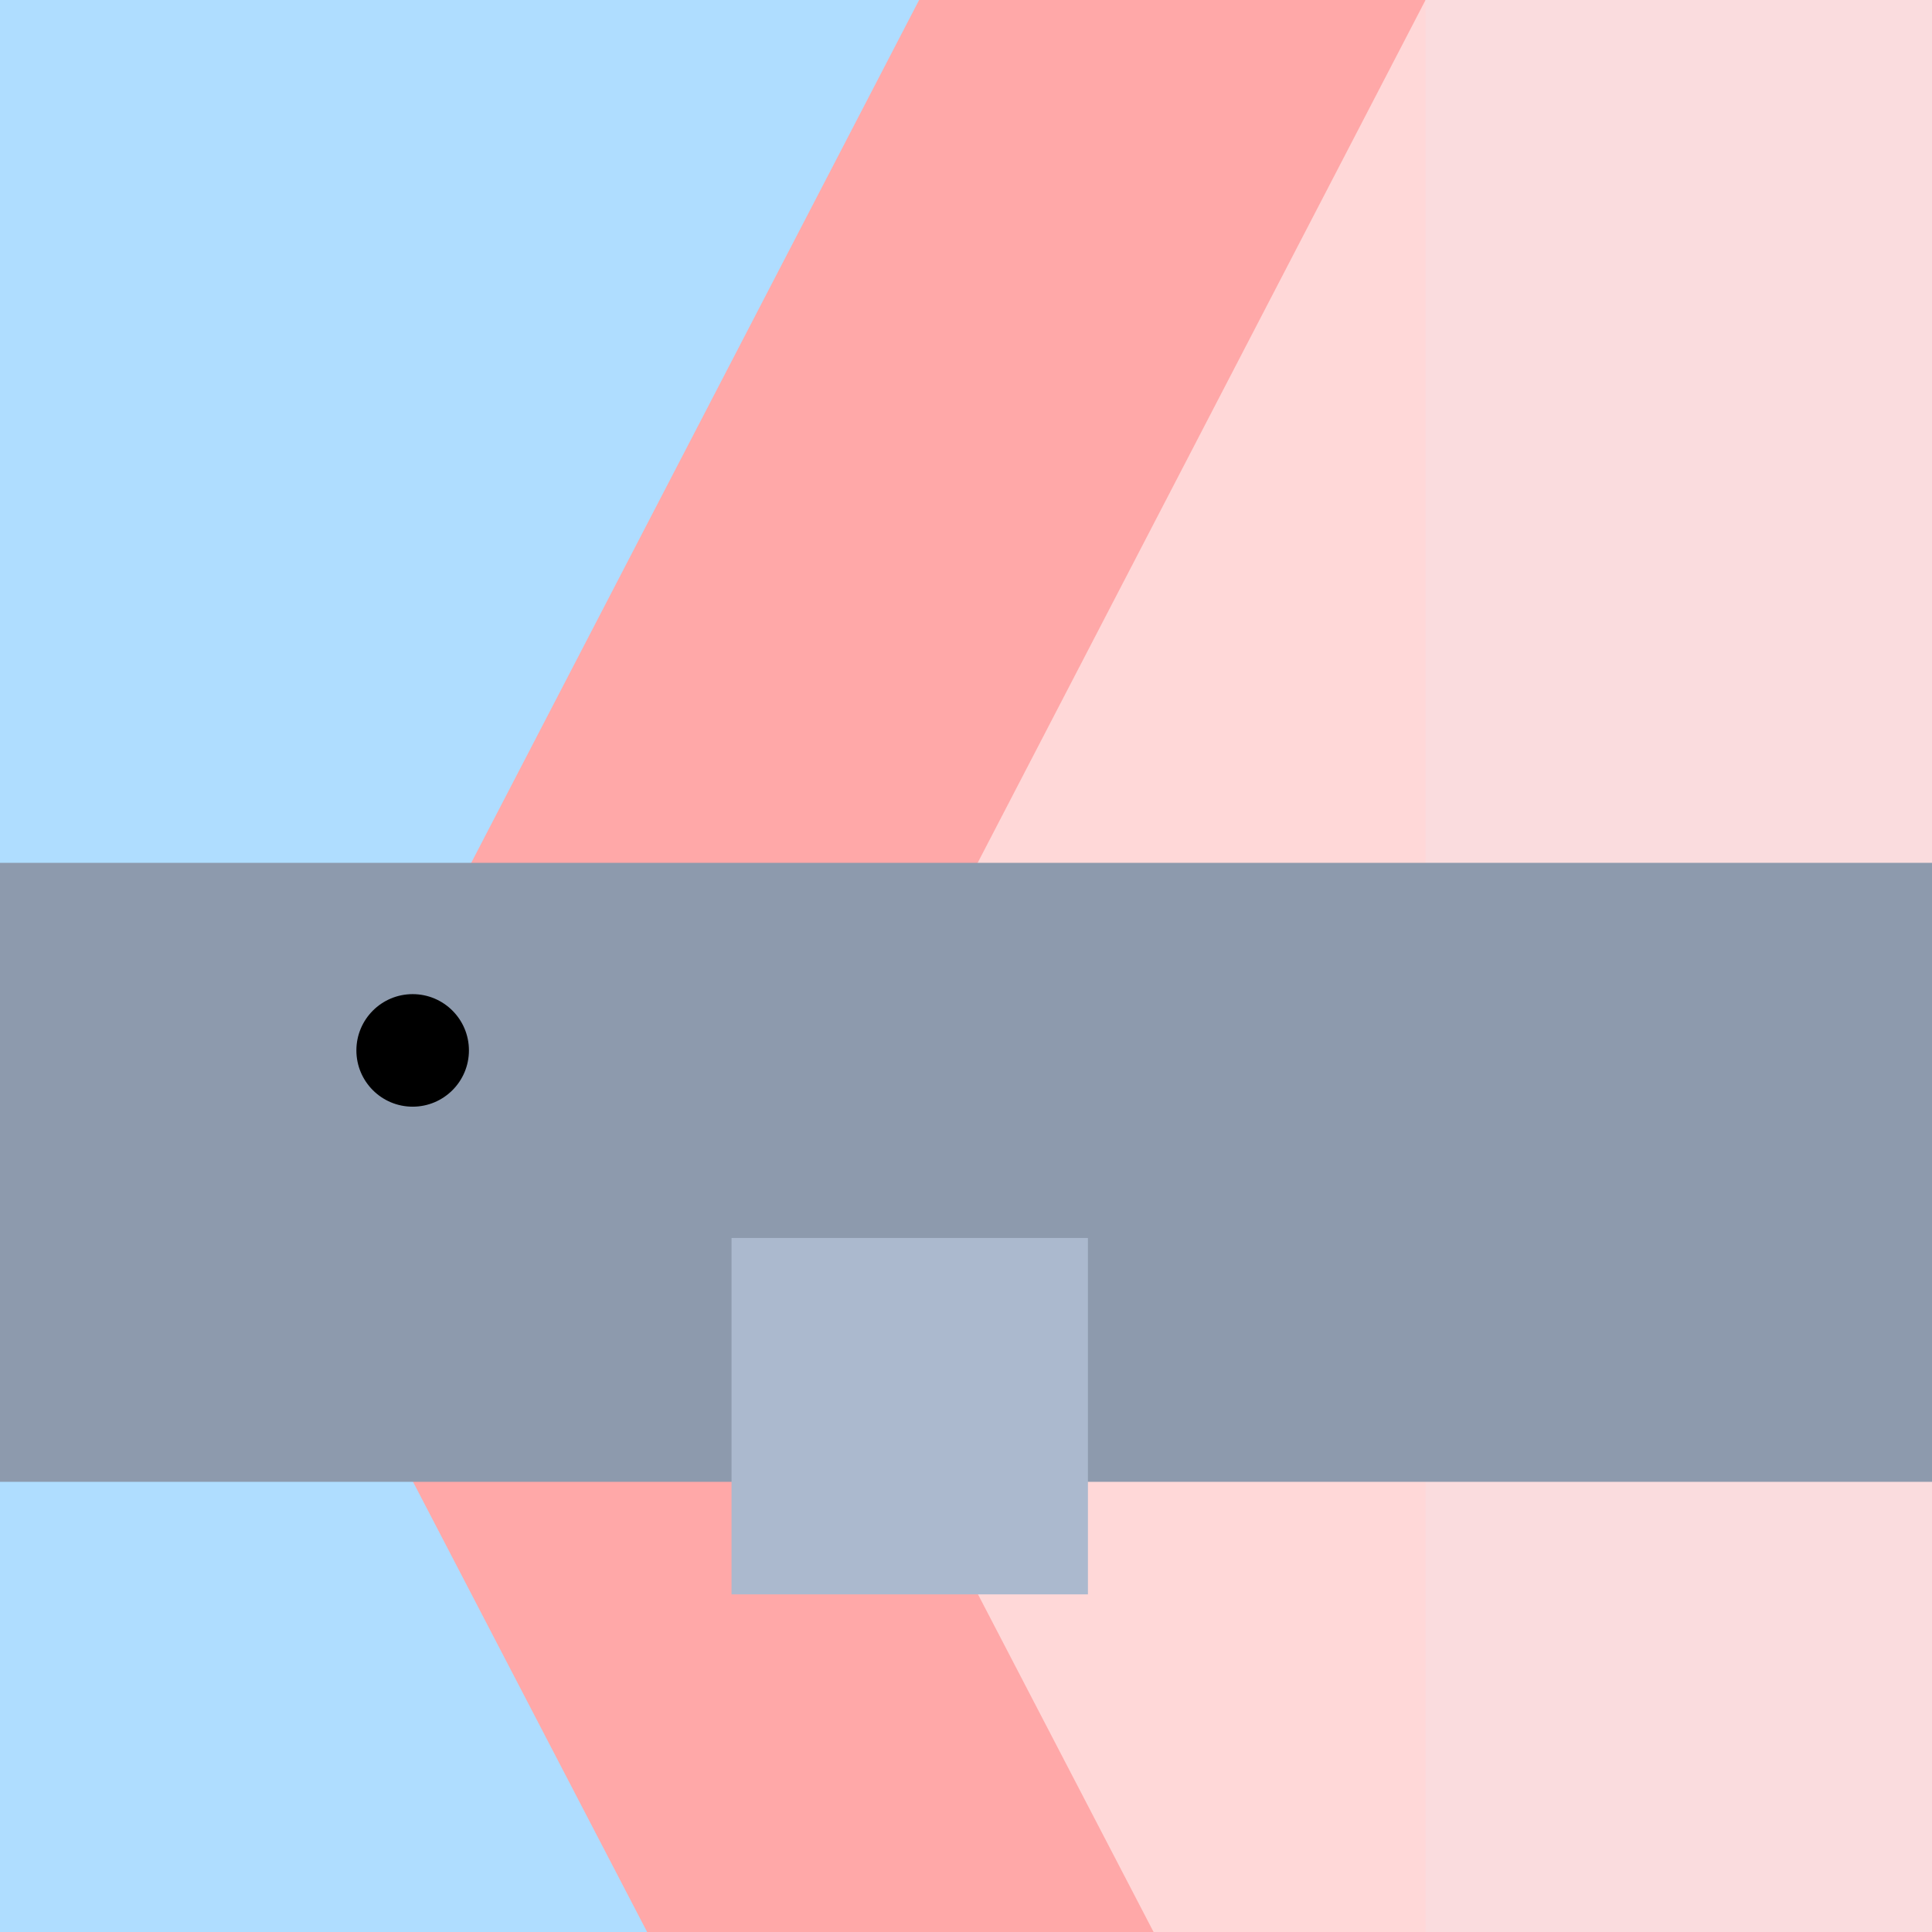
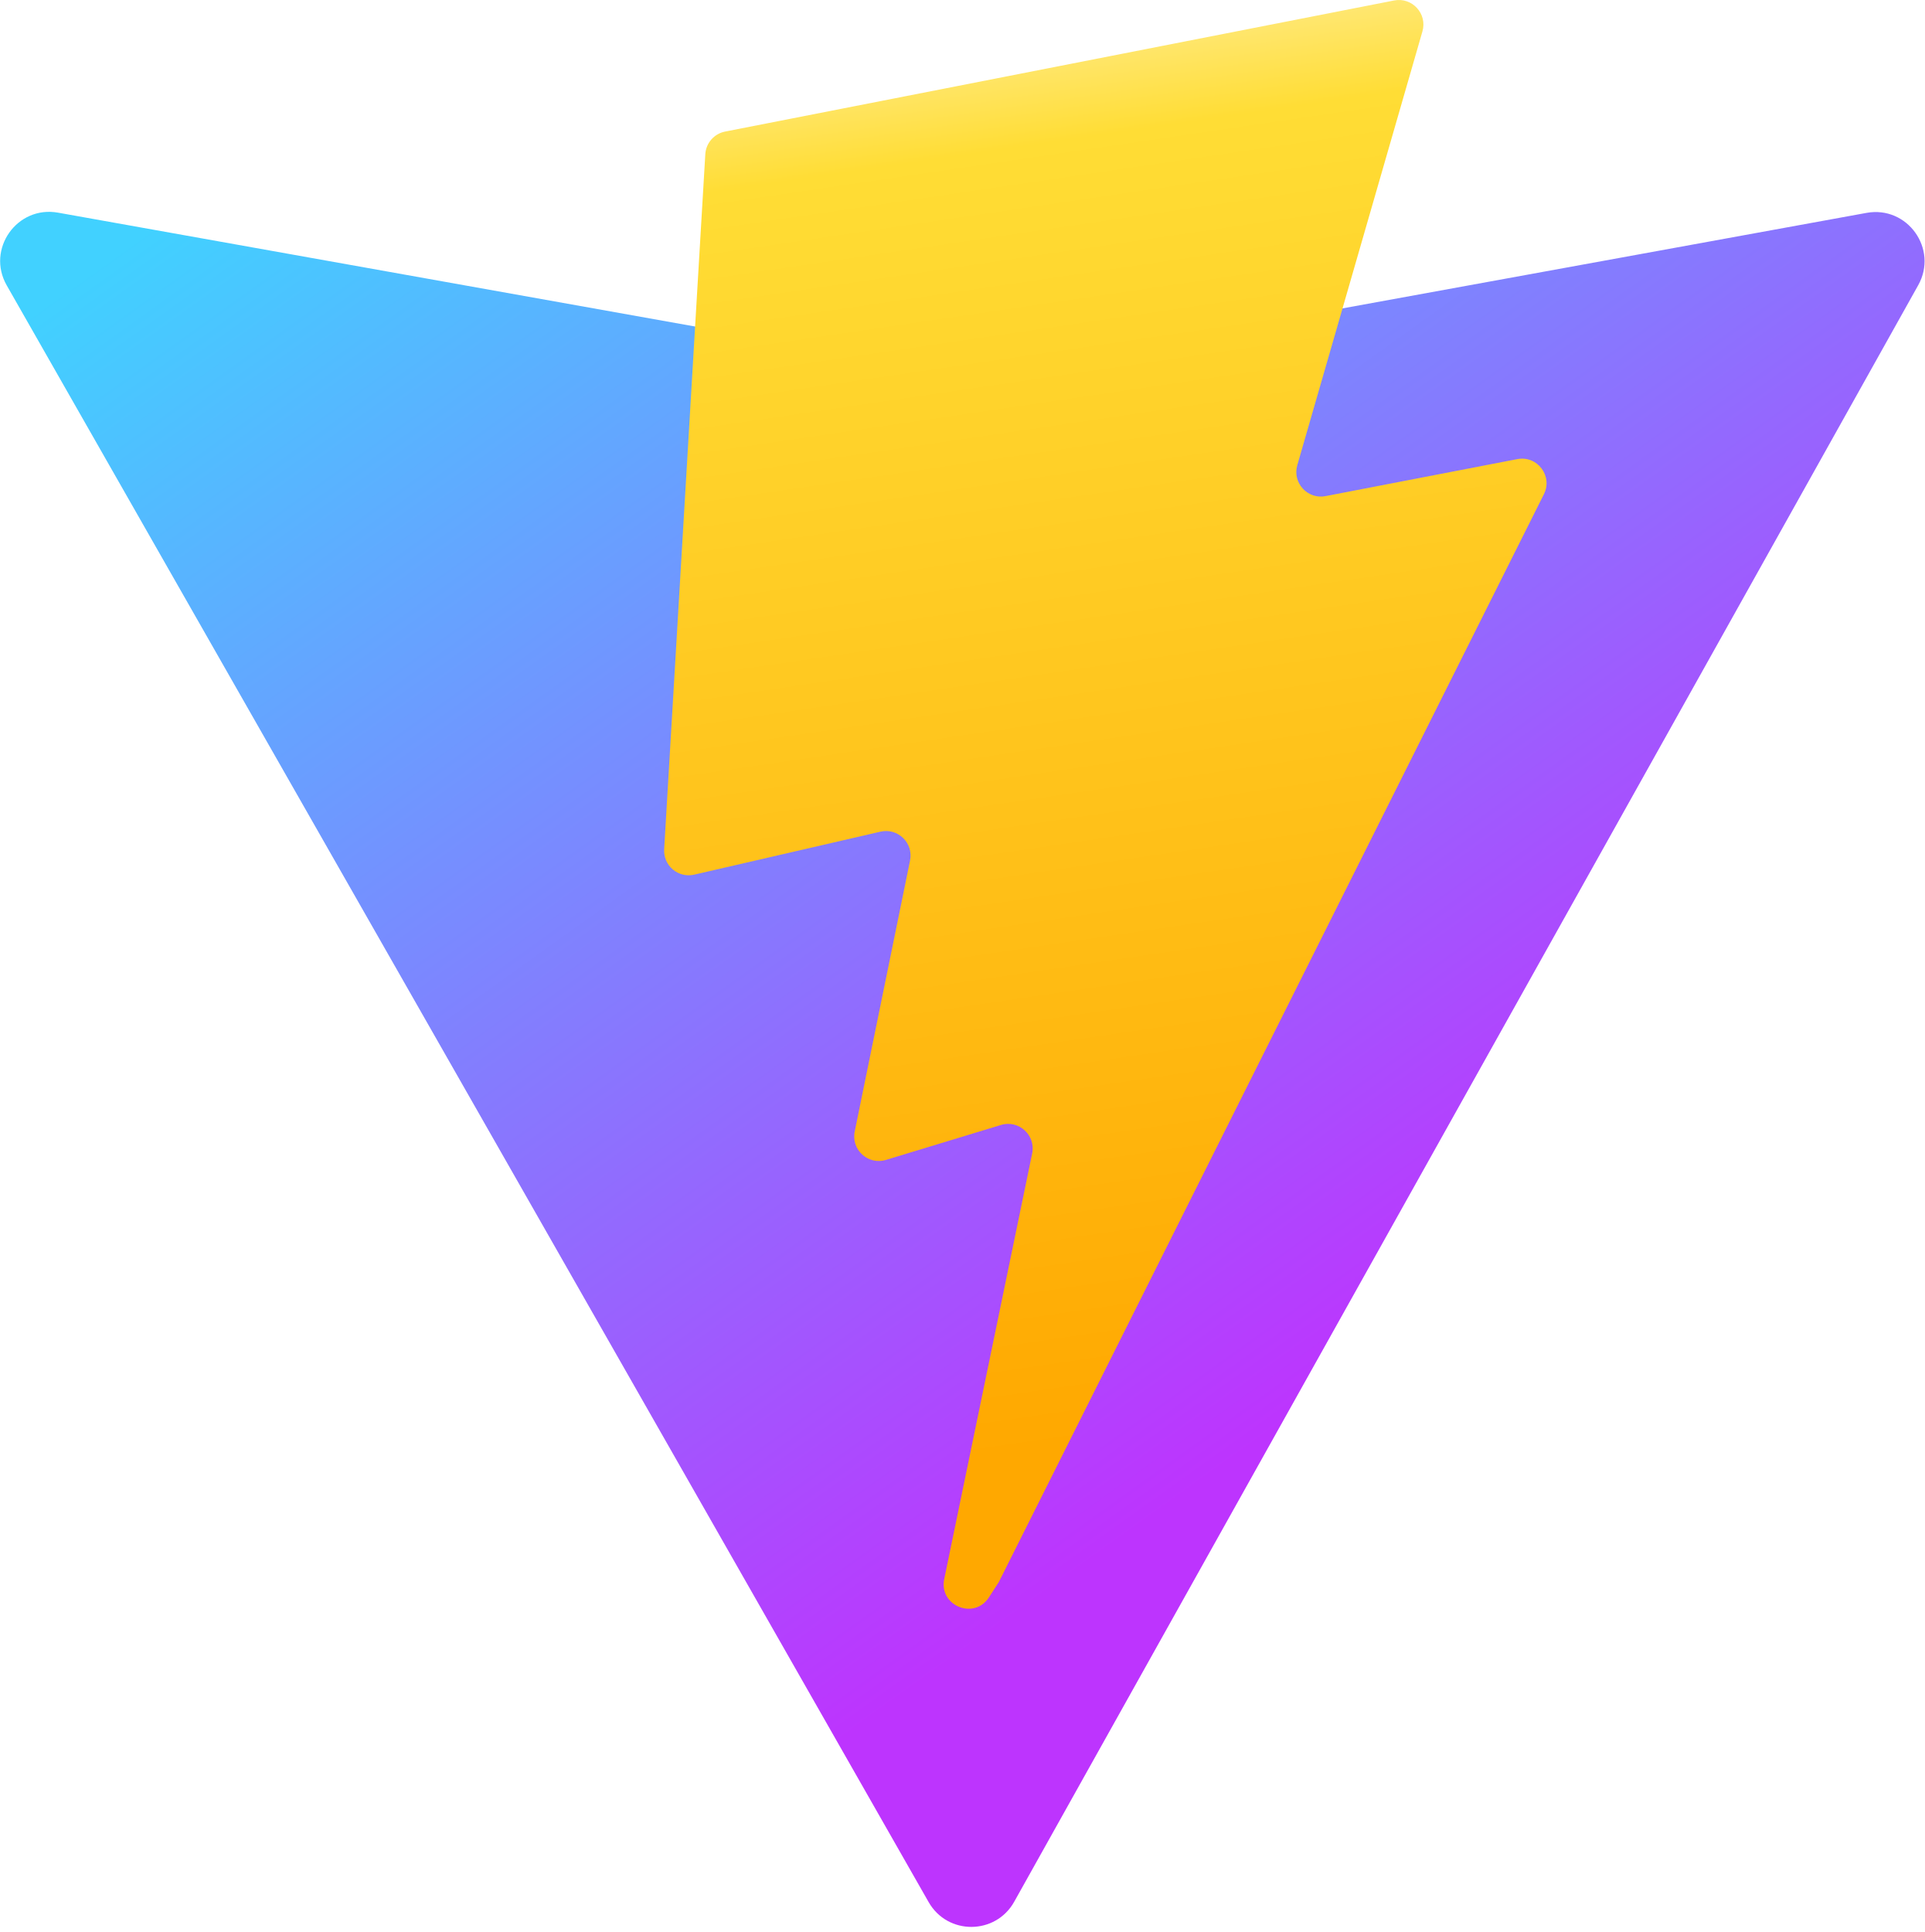
- <svg xmlns="http://www.w3.org/2000/svg" width="103" height="103" viewBox="0 0 103 103" fill="none">
-   <rect width="103" height="103" fill="#AFDDFF" />
-   <path d="M15 65.5L49 0H76V103H34.5L15 65.5Z" fill="#FFA8A8" />
-   <path d="M42 65.5L76 0H103V103H61.5L42 65.5Z" fill="#FFDBDB" fill-opacity="0.933" />
-   <rect y="46" width="103" height="33" fill="#8D9AAD" />
-   <circle cx="22" cy="56" r="3" fill="black" />
-   <rect x="39" y="66" width="19" height="19" fill="#ABB9CE" />
+ <svg xmlns="http://www.w3.org/2000/svg" aria-hidden="true" role="img" class="iconify iconify--logos" width="31.88" height="32" preserveAspectRatio="xMidYMid meet" viewBox="0 0 256 257">
+   <defs>
+     <linearGradient id="IconifyId1813088fe1fbc01fb466" x1="-.828%" x2="57.636%" y1="7.652%" y2="78.411%">
+       <stop offset="0%" stop-color="#41D1FF" />
+       <stop offset="100%" stop-color="#BD34FE" />
+     </linearGradient>
+     <linearGradient id="IconifyId1813088fe1fbc01fb467" x1="43.376%" x2="50.316%" y1="2.242%" y2="89.03%">
+       <stop offset="0%" stop-color="#FFEA83" />
+       <stop offset="8.333%" stop-color="#FFDD35" />
+       <stop offset="100%" stop-color="#FFA800" />
+     </linearGradient>
+   </defs>
+   <path fill="url(#IconifyId1813088fe1fbc01fb466)" d="M255.153 37.938L134.897 252.976c-2.483 4.44-8.862 4.466-11.382.048L.875 37.958c-2.746-4.814 1.371-10.646 6.827-9.67l120.385 21.517a6.537 6.537 0 0 0 2.322-.004l117.867-21.483c5.438-.991 9.574 4.796 6.877 9.62Z" />
+   <path fill="url(#IconifyId1813088fe1fbc01fb467)" d="M185.432.063L96.44 17.501a3.268 3.268 0 0 0-2.634 3.014l-5.474 92.456a3.268 3.268 0 0 0 3.997 3.378l24.777-5.718c2.318-.535 4.413 1.507 3.936 3.838l-7.361 36.047c-.495 2.426 1.782 4.5 4.151 3.78l15.304-4.649c2.372-.72 4.652 1.36 4.15 3.788l-11.698 56.621c-.732 3.542 3.979 5.473 5.943 2.437l1.313-2.028l72.516-144.72c1.215-2.423-.88-5.186-3.54-4.672l-25.505 4.922c-2.396.462-4.435-1.77-3.759-4.114l16.646-57.705c.677-2.35-1.37-4.583-3.769-4.113Z" />
</svg>
